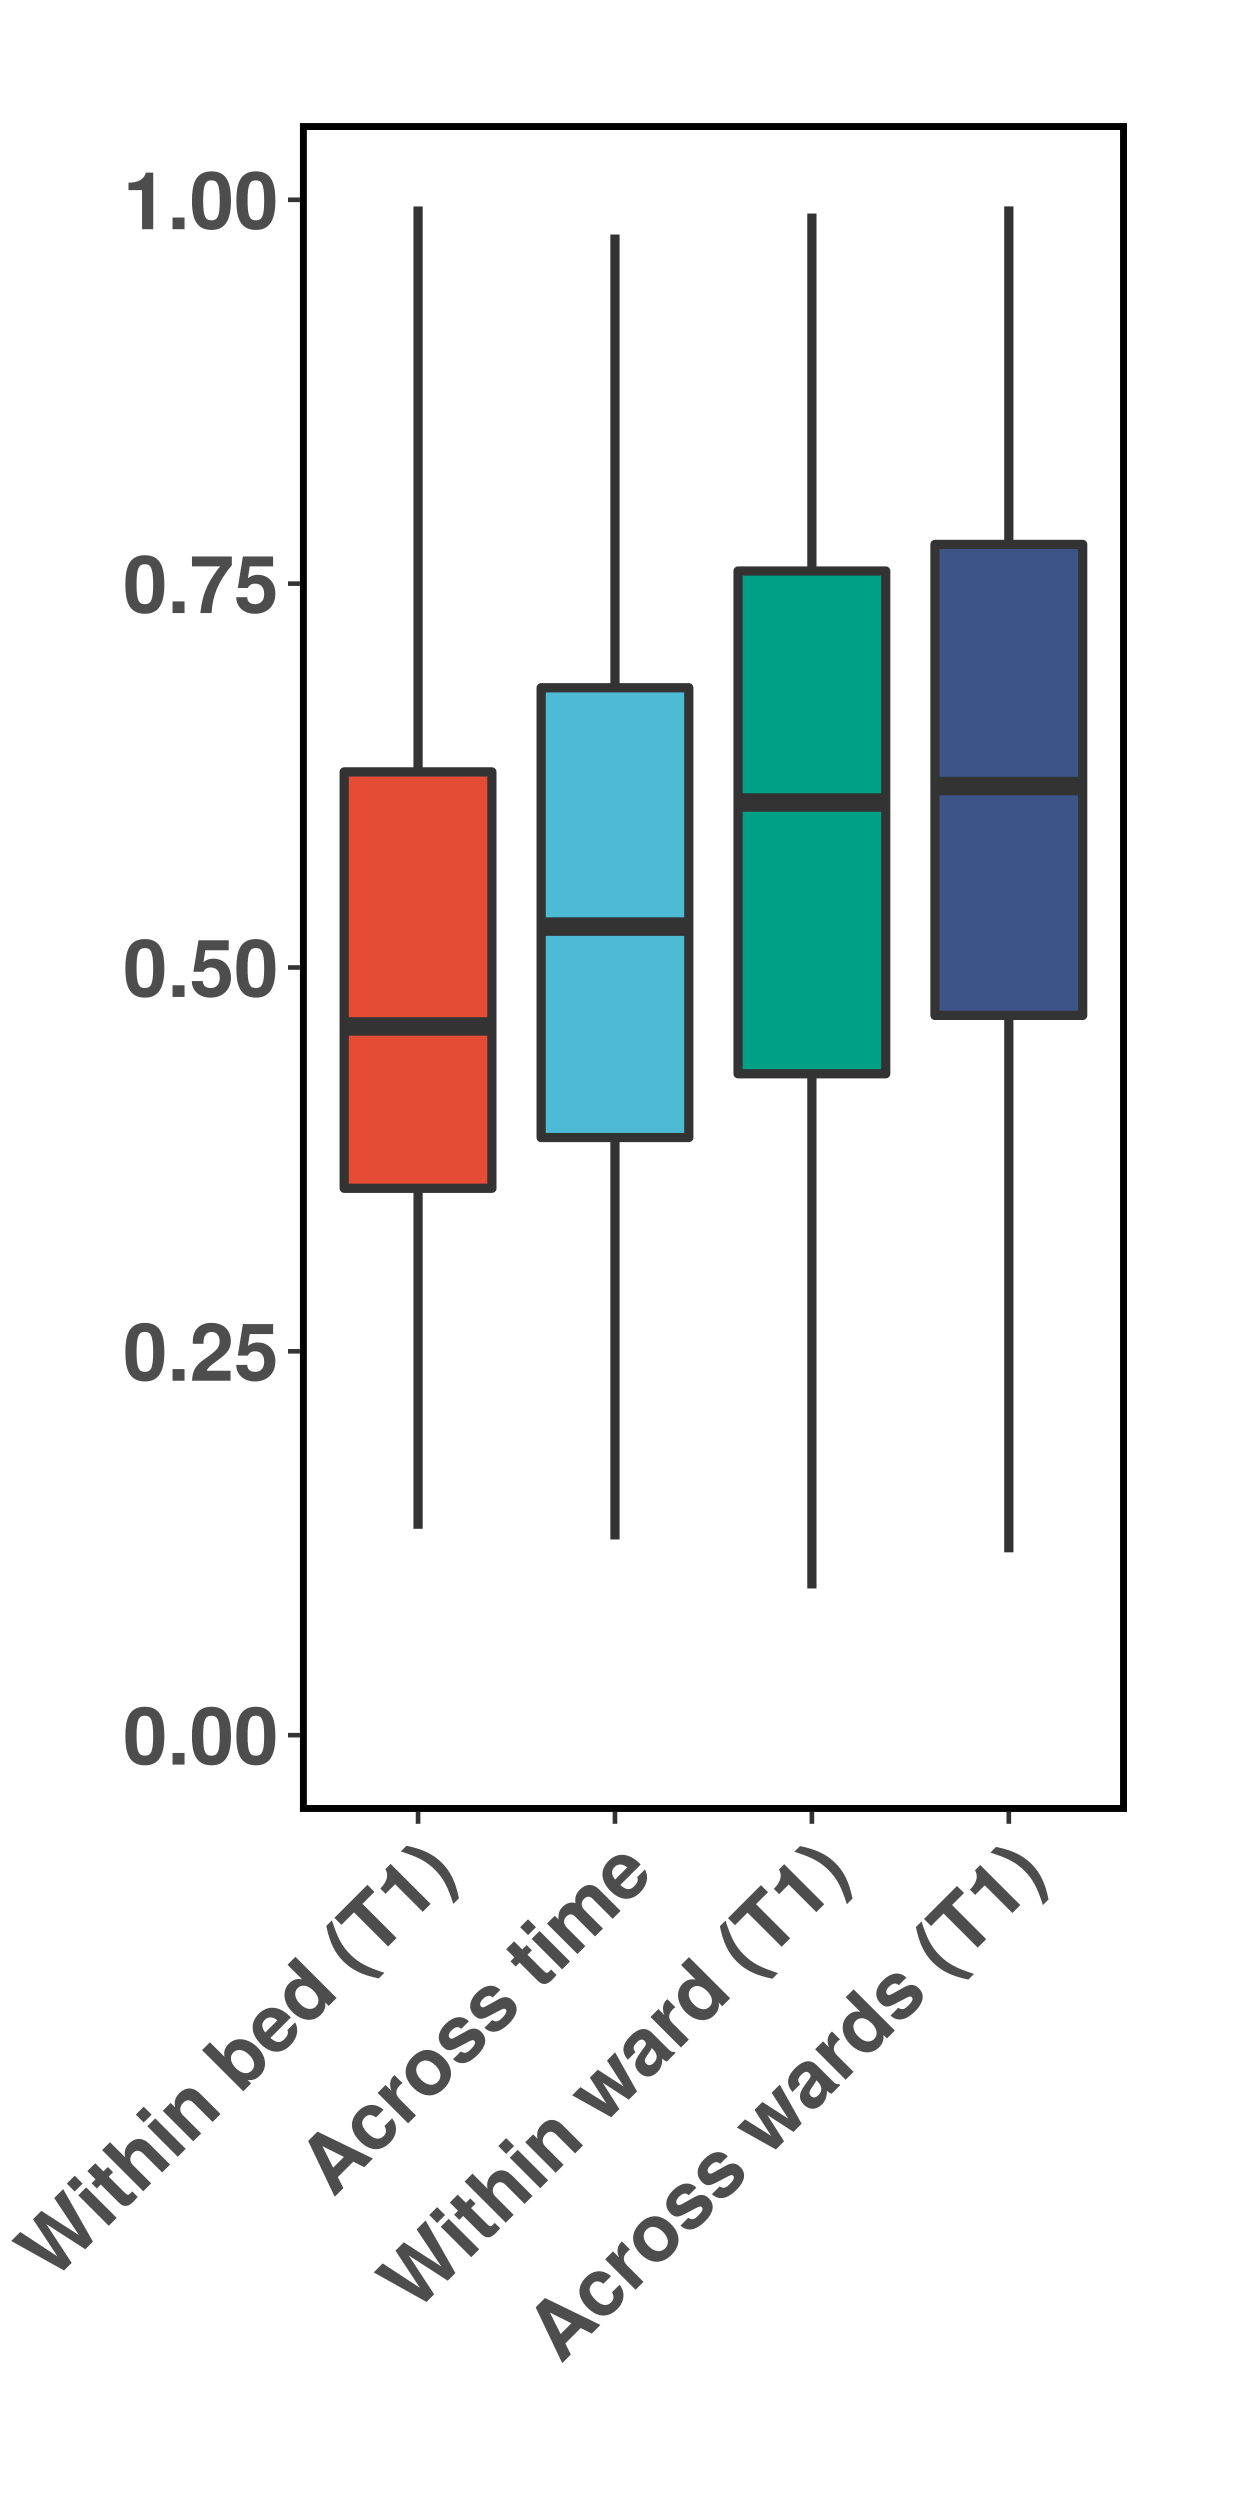
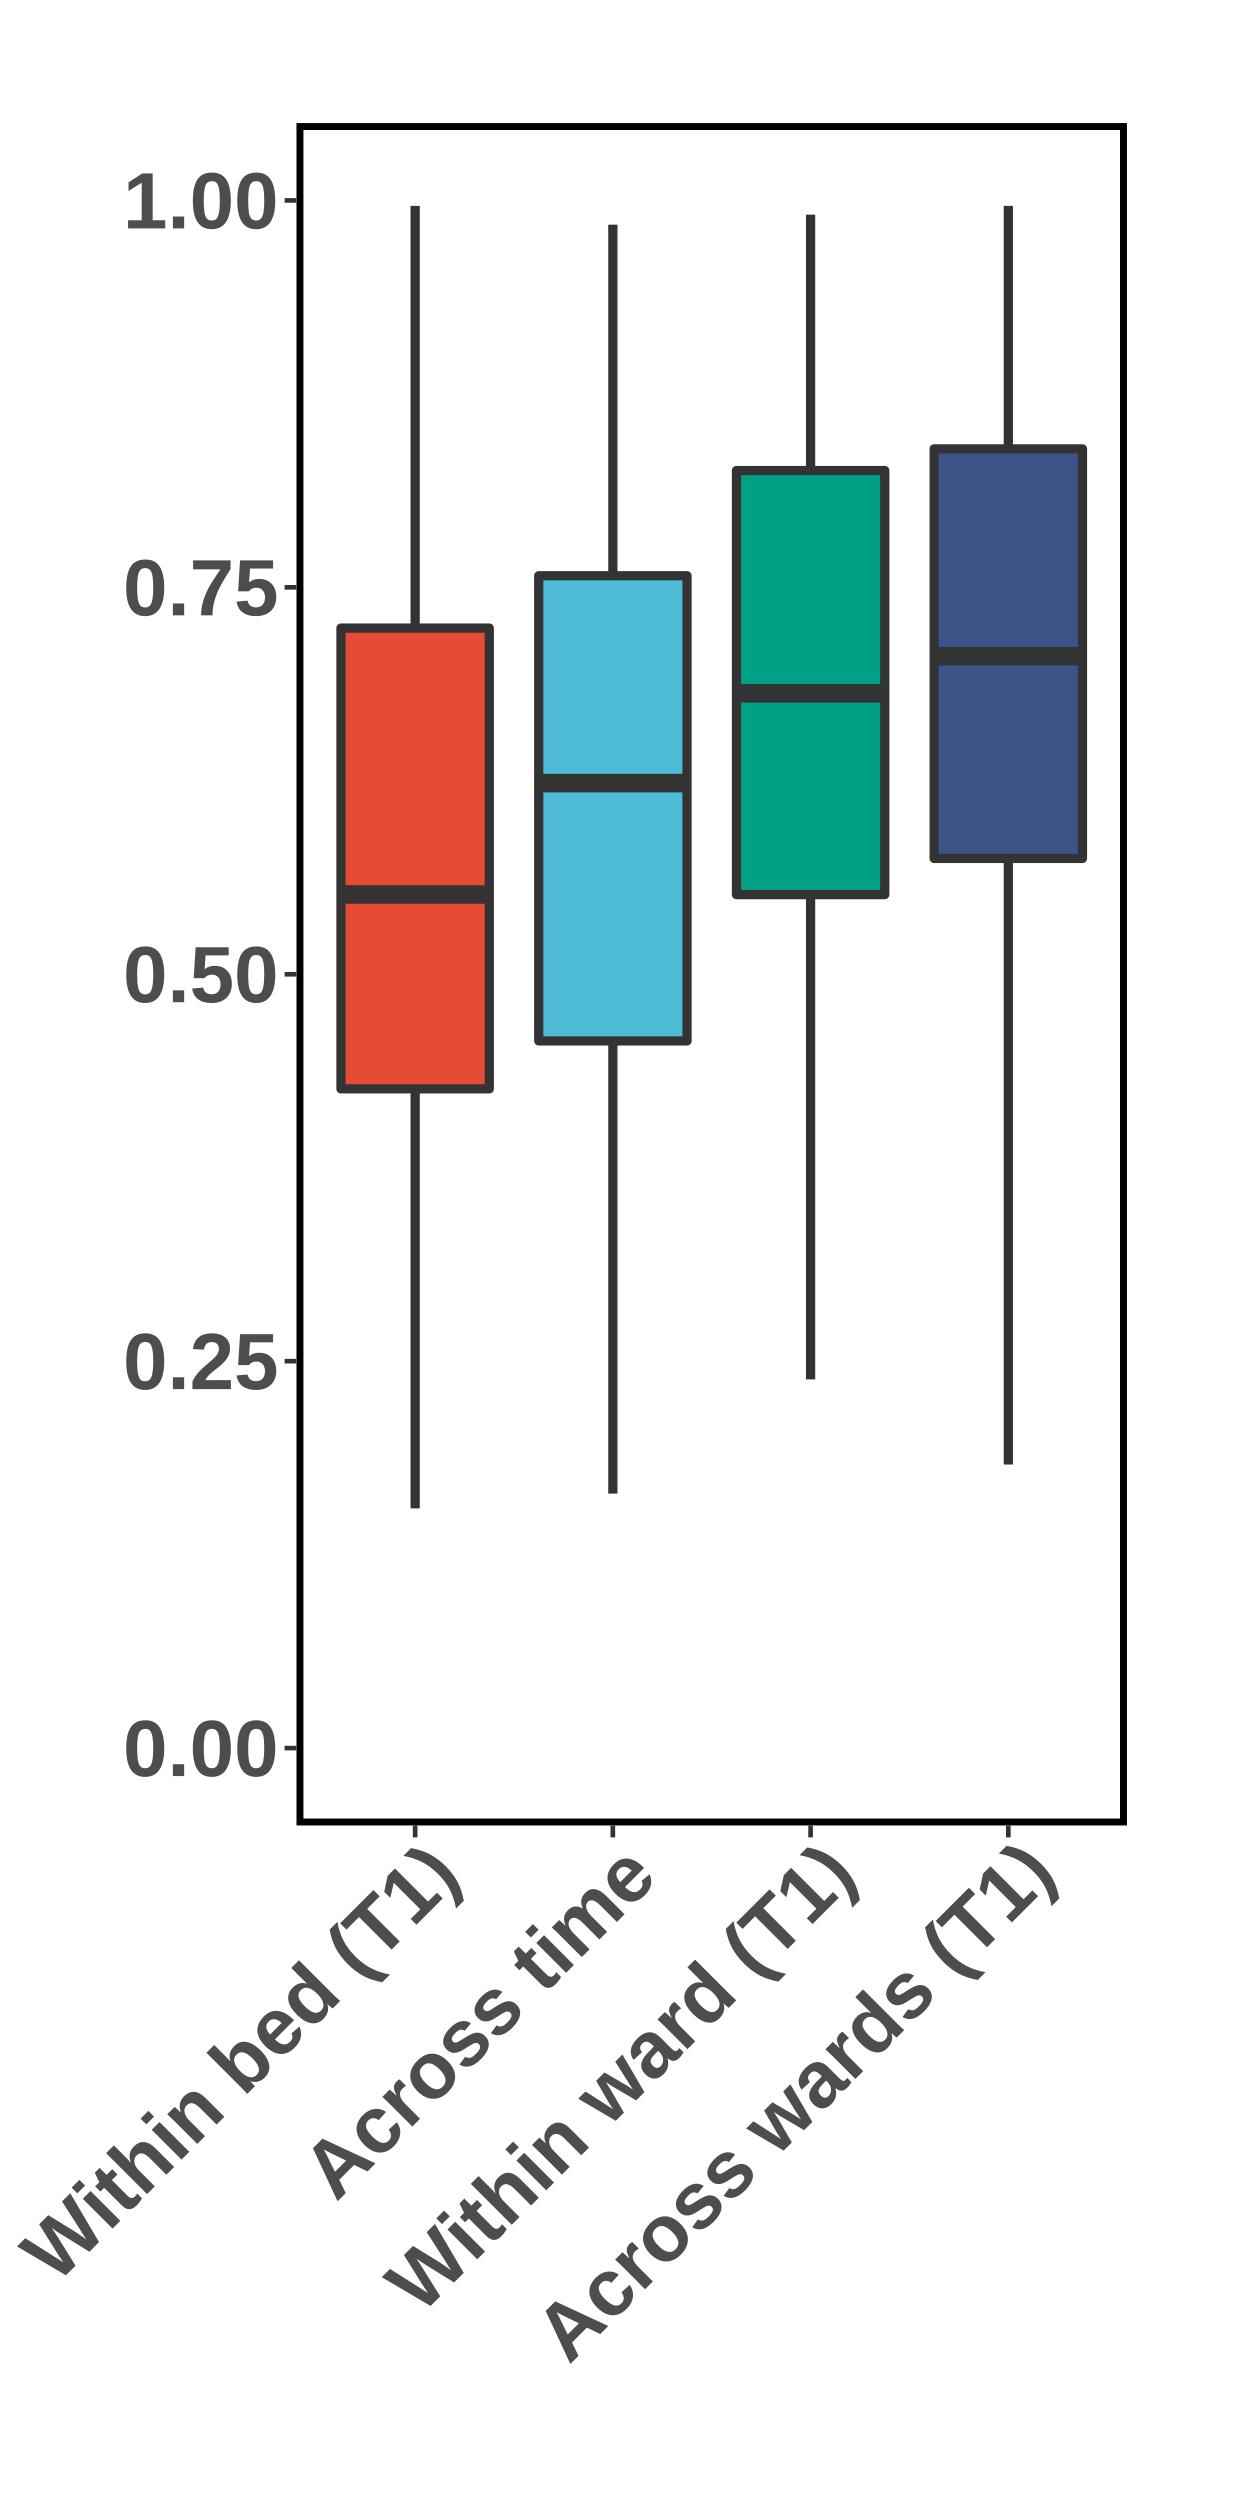
<svg xmlns="http://www.w3.org/2000/svg" viewBox="0 0 288.00 576.00">
  <defs>
    <style type="text/css">
-     line, polyline, polygon, path, rect, circle {
+     line, polyline, path, rect, circle {
      fill: none;
      stroke: #000000;
      stroke-linecap: round;
      stroke-linejoin: round;
      stroke-miterlimit: 10.00;
    }
  </style>
  </defs>
  <rect width="100%" height="100%" style="stroke: none; fill: #FFFFFF;" />
  <rect x="0.00" y="0.00" width="288.00" height="576.00" style="stroke-width: 1.07; stroke: #FFFFFF; fill: #FFFFFF;" />
  <defs>
-     <clipPath id="cpNjkuMTB8MjU5LjY1fDQxNy40NnwyOC4zNQ==">
-       <rect x="69.10" y="28.35" width="190.56" height="389.12" />
+     <clipPath id="cpNjguMzExMnwyNTkuNjU0fDQyMC41ODl8MjguMzQ2NQ==">
+       <rect x="68.31" y="28.35" width="191.34" height="392.24" />
    </clipPath>
  </defs>
-   <rect x="69.10" y="28.35" width="190.56" height="389.12" style="stroke-width: 1.07; stroke: none; fill: #FFFFFF;" clip-path="url(#cpNjkuMTB8MjU5LjY1fDQxNy40NnwyOC4zNQ==)" />
-   <line x1="96.32" y1="177.85" x2="96.32" y2="47.57" style="stroke-width: 2.13; stroke: #333333; stroke-linecap: butt;" clip-path="url(#cpNjkuMTB8MjU5LjY1fDQxNy40NnwyOC4zNQ==)" />
-   <line x1="96.32" y1="273.78" x2="96.32" y2="352.24" style="stroke-width: 2.13; stroke: #333333; stroke-linecap: butt;" clip-path="url(#cpNjkuMTB8MjU5LjY1fDQxNy40NnwyOC4zNQ==)" />
-   <polygon points="79.30,177.85 79.30,273.78 113.33,273.78 113.33,177.85 79.30,177.85 " style="stroke-width: 2.13; stroke: #333333; fill: #E64B35;" clip-path="url(#cpNjkuMTB8MjU5LjY1fDQxNy40NnwyOC4zNQ==)" />
-   <line x1="79.30" y1="236.49" x2="113.33" y2="236.49" style="stroke-width: 4.27; stroke: #333333; stroke-linecap: butt;" clip-path="url(#cpNjkuMTB8MjU5LjY1fDQxNy40NnwyOC4zNQ==)" />
-   <line x1="141.69" y1="158.46" x2="141.69" y2="54.03" style="stroke-width: 2.13; stroke: #333333; stroke-linecap: butt;" clip-path="url(#cpNjkuMTB8MjU5LjY1fDQxNy40NnwyOC4zNQ==)" />
-   <line x1="141.69" y1="262.09" x2="141.69" y2="354.70" style="stroke-width: 2.13; stroke: #333333; stroke-linecap: butt;" clip-path="url(#cpNjkuMTB8MjU5LjY1fDQxNy40NnwyOC4zNQ==)" />
-   <polygon points="124.68,158.46 124.68,262.09 158.70,262.09 158.70,158.46 124.68,158.46 " style="stroke-width: 2.13; stroke: #333333; fill: #4DBBD5;" clip-path="url(#cpNjkuMTB8MjU5LjY1fDQxNy40NnwyOC4zNQ==)" />
-   <line x1="124.68" y1="213.49" x2="158.70" y2="213.49" style="stroke-width: 4.27; stroke: #333333; stroke-linecap: butt;" clip-path="url(#cpNjkuMTB8MjU5LjY1fDQxNy40NnwyOC4zNQ==)" />
-   <line x1="187.06" y1="131.56" x2="187.06" y2="49.19" style="stroke-width: 2.13; stroke: #333333; stroke-linecap: butt;" clip-path="url(#cpNjkuMTB8MjU5LjY1fDQxNy40NnwyOC4zNQ==)" />
-   <line x1="187.06" y1="247.40" x2="187.06" y2="365.98" style="stroke-width: 2.13; stroke: #333333; stroke-linecap: butt;" clip-path="url(#cpNjkuMTB8MjU5LjY1fDQxNy40NnwyOC4zNQ==)" />
-   <polygon points="170.05,131.56 170.05,247.40 204.07,247.40 204.07,131.56 170.05,131.56 " style="stroke-width: 2.13; stroke: #333333; fill: #00A087;" clip-path="url(#cpNjkuMTB8MjU5LjY1fDQxNy40NnwyOC4zNQ==)" />
-   <line x1="170.05" y1="184.90" x2="204.07" y2="184.90" style="stroke-width: 4.27; stroke: #333333; stroke-linecap: butt;" clip-path="url(#cpNjkuMTB8MjU5LjY1fDQxNy40NnwyOC4zNQ==)" />
-   <line x1="232.43" y1="125.43" x2="232.43" y2="47.55" style="stroke-width: 2.13; stroke: #333333; stroke-linecap: butt;" clip-path="url(#cpNjkuMTB8MjU5LjY1fDQxNy40NnwyOC4zNQ==)" />
-   <line x1="232.43" y1="233.95" x2="232.43" y2="357.66" style="stroke-width: 2.13; stroke: #333333; stroke-linecap: butt;" clip-path="url(#cpNjkuMTB8MjU5LjY1fDQxNy40NnwyOC4zNQ==)" />
-   <polygon points="215.42,125.43 215.42,233.95 249.45,233.95 249.45,125.43 215.42,125.43 " style="stroke-width: 2.13; stroke: #333333; fill: #3C5488;" clip-path="url(#cpNjkuMTB8MjU5LjY1fDQxNy40NnwyOC4zNQ==)" />
-   <line x1="215.42" y1="181.11" x2="249.45" y2="181.11" style="stroke-width: 4.27; stroke: #333333; stroke-linecap: butt;" clip-path="url(#cpNjkuMTB8MjU5LjY1fDQxNy40NnwyOC4zNQ==)" />
-   <rect x="69.10" y="28.35" width="190.56" height="389.12" style="stroke-width: 3.20;" clip-path="url(#cpNjkuMTB8MjU5LjY1fDQxNy40NnwyOC4zNQ==)" />
+   <rect x="68.31" y="28.35" width="191.34" height="392.24" style="stroke-width: 1.07; stroke: none; fill: #FFFFFF;" clip-path="url(#cpNjguMzExMnwyNTkuNjU0fDQyMC41ODl8MjguMzQ2NQ==)" />
+   <line x1="95.65" y1="144.71" x2="95.65" y2="47.43" style="stroke-width: 2.13; stroke: #333333; stroke-linecap: butt;" clip-path="url(#cpNjguMzExMnwyNTkuNjU0fDQyMC41ODl8MjguMzQ2NQ==)" />
+   <line x1="95.65" y1="250.87" x2="95.65" y2="347.54" style="stroke-width: 2.13; stroke: #333333; stroke-linecap: butt;" clip-path="url(#cpNjguMzExMnwyNTkuNjU0fDQyMC41ODl8MjguMzQ2NQ==)" />
+   <polyline points="78.56,144.71 78.56,250.87 112.73,250.87 112.73,144.71 78.56,144.71 " style="stroke-width: 2.13; stroke: #333333; fill: #E64B35;" clip-path="url(#cpNjguMzExMnwyNTkuNjU0fDQyMC41ODl8MjguMzQ2NQ==)" />
+   <line x1="78.56" y1="206.09" x2="112.73" y2="206.09" style="stroke-width: 4.27; stroke: #333333; stroke-linecap: butt;" clip-path="url(#cpNjguMzExMnwyNTkuNjU0fDQyMC41ODl8MjguMzQ2NQ==)" />
+   <line x1="141.20" y1="132.65" x2="141.20" y2="51.76" style="stroke-width: 2.13; stroke: #333333; stroke-linecap: butt;" clip-path="url(#cpNjguMzExMnwyNTkuNjU0fDQyMC41ODl8MjguMzQ2NQ==)" />
+   <line x1="141.20" y1="239.83" x2="141.20" y2="344.13" style="stroke-width: 2.13; stroke: #333333; stroke-linecap: butt;" clip-path="url(#cpNjguMzExMnwyNTkuNjU0fDQyMC41ODl8MjguMzQ2NQ==)" />
+   <polyline points="124.12,132.65 124.12,239.83 158.29,239.83 158.29,132.65 124.12,132.65 " style="stroke-width: 2.13; stroke: #333333; fill: #4DBBD5;" clip-path="url(#cpNjguMzExMnwyNTkuNjU0fDQyMC41ODl8MjguMzQ2NQ==)" />
+   <line x1="124.12" y1="180.43" x2="158.29" y2="180.43" style="stroke-width: 4.27; stroke: #333333; stroke-linecap: butt;" clip-path="url(#cpNjguMzExMnwyNTkuNjU0fDQyMC41ODl8MjguMzQ2NQ==)" />
+   <line x1="186.76" y1="108.41" x2="186.76" y2="49.46" style="stroke-width: 2.13; stroke: #333333; stroke-linecap: butt;" clip-path="url(#cpNjguMzExMnwyNTkuNjU0fDQyMC41ODl8MjguMzQ2NQ==)" />
+   <line x1="186.76" y1="206.12" x2="186.76" y2="317.81" style="stroke-width: 2.13; stroke: #333333; stroke-linecap: butt;" clip-path="url(#cpNjguMzExMnwyNTkuNjU0fDQyMC41ODl8MjguMzQ2NQ==)" />
+   <polyline points="169.68,108.41 169.68,206.12 203.85,206.12 203.85,108.41 169.68,108.41 " style="stroke-width: 2.13; stroke: #333333; fill: #00A087;" clip-path="url(#cpNjguMzExMnwyNTkuNjU0fDQyMC41ODl8MjguMzQ2NQ==)" />
+   <line x1="169.68" y1="159.75" x2="203.85" y2="159.75" style="stroke-width: 4.27; stroke: #333333; stroke-linecap: butt;" clip-path="url(#cpNjguMzExMnwyNTkuNjU0fDQyMC41ODl8MjguMzQ2NQ==)" />
+   <circle cx="232.32" cy="340.43" r="1.95pt" style="stroke-width: 0.71; stroke: none;" clip-path="url(#cpNjguMzExMnwyNTkuNjU0fDQyMC41ODl8MjguMzQ2NQ==)" />
+   <circle cx="232.32" cy="348.80" r="1.95pt" style="stroke-width: 0.71; stroke: none;" clip-path="url(#cpNjguMzExMnwyNTkuNjU0fDQyMC41ODl8MjguMzQ2NQ==)" />
+   <circle cx="232.32" cy="346.84" r="1.95pt" style="stroke-width: 0.71; stroke: none;" clip-path="url(#cpNjguMzExMnwyNTkuNjU0fDQyMC41ODl8MjguMzQ2NQ==)" />
+   <circle cx="232.32" cy="347.47" r="1.95pt" style="stroke-width: 0.71; stroke: none;" clip-path="url(#cpNjguMzExMnwyNTkuNjU0fDQyMC41ODl8MjguMzQ2NQ==)" />
+   <line x1="232.32" y1="103.42" x2="232.32" y2="47.43" style="stroke-width: 2.13; stroke: #333333; stroke-linecap: butt;" clip-path="url(#cpNjguMzExMnwyNTkuNjU0fDQyMC41ODl8MjguMzQ2NQ==)" />
+   <line x1="232.32" y1="197.79" x2="232.32" y2="337.43" style="stroke-width: 2.13; stroke: #333333; stroke-linecap: butt;" clip-path="url(#cpNjguMzExMnwyNTkuNjU0fDQyMC41ODl8MjguMzQ2NQ==)" />
+   <polyline points="215.23,103.42 215.23,197.79 249.40,197.79 249.40,103.42 215.23,103.42 " style="stroke-width: 2.13; stroke: #333333; fill: #3C5488;" clip-path="url(#cpNjguMzExMnwyNTkuNjU0fDQyMC41ODl8MjguMzQ2NQ==)" />
+   <line x1="215.23" y1="151.18" x2="249.40" y2="151.18" style="stroke-width: 4.27; stroke: #333333; stroke-linecap: butt;" clip-path="url(#cpNjguMzExMnwyNTkuNjU0fDQyMC41ODl8MjguMzQ2NQ==)" />
+   <rect x="68.31" y="28.35" width="191.34" height="392.24" style="stroke-width: 3.20;" clip-path="url(#cpNjguMzExMnwyNTkuNjU0fDQyMC41ODl8MjguMzQ2NQ==)" />
  <defs>
-     <clipPath id="cpMC4wMHwyODguMDB8NTc2LjAwfDAuMDA=">
+     <clipPath id="cpMHwyODh8NTc2fDA=">
      <rect x="0.00" y="0.00" width="288.00" height="576.00" />
    </clipPath>
  </defs>
-   <g clip-path="url(#cpMC4wMHwyODguMDB8NTc2LjAwfDAuMDA=)">
-     <text x="28.35" y="406.56" style="font-size: 18.40px; font-weight: bold; fill: #4D4D4D; font-family: TeX Gyre Heros;" textLength="35.82px" lengthAdjust="spacingAndGlyphs">0.00</text>
+   <g clip-path="url(#cpMHwyODh8NTc2fDA=)">
+     <text x="28.35" y="409.21" style="font-size: 18.40px; font-weight: bold; fill: #4D4D4D; font-family: Arial;" textLength="35.03px" lengthAdjust="spacingAndGlyphs">0.00</text>
  </g>
-   <g clip-path="url(#cpMC4wMHwyODguMDB8NTc2LjAwfDAuMDA=)">
-     <text x="28.35" y="318.12" style="font-size: 18.40px; font-weight: bold; fill: #4D4D4D; font-family: TeX Gyre Heros;" textLength="35.82px" lengthAdjust="spacingAndGlyphs">0.25</text>
+   <g clip-path="url(#cpMHwyODh8NTc2fDA=)">
+     <text x="28.35" y="320.06" style="font-size: 18.40px; font-weight: bold; fill: #4D4D4D; font-family: Arial;" textLength="35.03px" lengthAdjust="spacingAndGlyphs">0.25</text>
  </g>
-   <g clip-path="url(#cpMC4wMHwyODguMDB8NTc2LjAwfDAuMDA=)">
-     <text x="28.35" y="229.69" style="font-size: 18.40px; font-weight: bold; fill: #4D4D4D; font-family: TeX Gyre Heros;" textLength="35.82px" lengthAdjust="spacingAndGlyphs">0.50</text>
+   <g clip-path="url(#cpMHwyODh8NTc2fDA=)">
+     <text x="28.35" y="230.91" style="font-size: 18.40px; font-weight: bold; fill: #4D4D4D; font-family: Arial;" textLength="35.03px" lengthAdjust="spacingAndGlyphs">0.50</text>
  </g>
-   <g clip-path="url(#cpMC4wMHwyODguMDB8NTc2LjAwfDAuMDA=)">
-     <text x="28.35" y="141.25" style="font-size: 18.40px; font-weight: bold; fill: #4D4D4D; font-family: TeX Gyre Heros;" textLength="35.82px" lengthAdjust="spacingAndGlyphs">0.75</text>
+   <g clip-path="url(#cpMHwyODh8NTc2fDA=)">
+     <text x="28.35" y="141.77" style="font-size: 18.40px; font-weight: bold; fill: #4D4D4D; font-family: Arial;" textLength="35.03px" lengthAdjust="spacingAndGlyphs">0.75</text>
  </g>
-   <g clip-path="url(#cpMC4wMHwyODguMDB8NTc2LjAwfDAuMDA=)">
-     <text x="28.35" y="52.81" style="font-size: 18.40px; font-weight: bold; fill: #4D4D4D; font-family: TeX Gyre Heros;" textLength="35.82px" lengthAdjust="spacingAndGlyphs">1.00</text>
+   <g clip-path="url(#cpMHwyODh8NTc2fDA=)">
+     <text x="28.35" y="52.62" style="font-size: 18.40px; font-weight: bold; fill: #4D4D4D; font-family: Arial;" textLength="35.03px" lengthAdjust="spacingAndGlyphs">1.00</text>
  </g>
-   <polyline points="66.36,399.78 69.10,399.78 " style="stroke-width: 1.07; stroke: #333333; stroke-linecap: butt;" clip-path="url(#cpMC4wMHwyODguMDB8NTc2LjAwfDAuMDA=)" />
-   <polyline points="66.36,311.34 69.10,311.34 " style="stroke-width: 1.07; stroke: #333333; stroke-linecap: butt;" clip-path="url(#cpMC4wMHwyODguMDB8NTc2LjAwfDAuMDA=)" />
-   <polyline points="66.36,222.91 69.10,222.91 " style="stroke-width: 1.07; stroke: #333333; stroke-linecap: butt;" clip-path="url(#cpMC4wMHwyODguMDB8NTc2LjAwfDAuMDA=)" />
-   <polyline points="66.36,134.47 69.10,134.47 " style="stroke-width: 1.07; stroke: #333333; stroke-linecap: butt;" clip-path="url(#cpMC4wMHwyODguMDB8NTc2LjAwfDAuMDA=)" />
-   <polyline points="66.36,46.03 69.10,46.03 " style="stroke-width: 1.07; stroke: #333333; stroke-linecap: butt;" clip-path="url(#cpMC4wMHwyODguMDB8NTc2LjAwfDAuMDA=)" />
-   <polyline points="96.32,420.20 96.32,417.46 " style="stroke-width: 1.07; stroke: #333333; stroke-linecap: butt;" clip-path="url(#cpMC4wMHwyODguMDB8NTc2LjAwfDAuMDA=)" />
-   <polyline points="141.69,420.20 141.69,417.46 " style="stroke-width: 1.07; stroke: #333333; stroke-linecap: butt;" clip-path="url(#cpMC4wMHwyODguMDB8NTc2LjAwfDAuMDA=)" />
-   <polyline points="187.06,420.20 187.06,417.46 " style="stroke-width: 1.07; stroke: #333333; stroke-linecap: butt;" clip-path="url(#cpMC4wMHwyODguMDB8NTc2LjAwfDAuMDA=)" />
-   <polyline points="232.43,420.20 232.43,417.46 " style="stroke-width: 1.07; stroke: #333333; stroke-linecap: butt;" clip-path="url(#cpMC4wMHwyODguMDB8NTc2LjAwfDAuMDA=)" />
-   <g clip-path="url(#cpMC4wMHwyODguMDB8NTc2LjAwfDAuMDA=)">
-     <text transform="translate(11.91,525.98) rotate(-45)" style="font-size: 18.40px; font-weight: bold; fill: #4D4D4D; font-family: TeX Gyre Heros;" textLength="132.93px" lengthAdjust="spacingAndGlyphs">Within bed (T1)</text>
+   <polyline points="65.57,402.76 68.31,402.76 " style="stroke-width: 1.07; stroke: #333333; stroke-linecap: butt;" clip-path="url(#cpMHwyODh8NTc2fDA=)" />
+   <polyline points="65.57,313.61 68.31,313.61 " style="stroke-width: 1.07; stroke: #333333; stroke-linecap: butt;" clip-path="url(#cpMHwyODh8NTc2fDA=)" />
+   <polyline points="65.57,224.47 68.31,224.47 " style="stroke-width: 1.07; stroke: #333333; stroke-linecap: butt;" clip-path="url(#cpMHwyODh8NTc2fDA=)" />
+   <polyline points="65.57,135.32 68.31,135.32 " style="stroke-width: 1.07; stroke: #333333; stroke-linecap: butt;" clip-path="url(#cpMHwyODh8NTc2fDA=)" />
+   <polyline points="65.57,46.18 68.31,46.18 " style="stroke-width: 1.07; stroke: #333333; stroke-linecap: butt;" clip-path="url(#cpMHwyODh8NTc2fDA=)" />
+   <polyline points="95.65,423.33 95.65,420.59 " style="stroke-width: 1.07; stroke: #333333; stroke-linecap: butt;" clip-path="url(#cpMHwyODh8NTc2fDA=)" />
+   <polyline points="141.20,423.33 141.20,420.59 " style="stroke-width: 1.07; stroke: #333333; stroke-linecap: butt;" clip-path="url(#cpMHwyODh8NTc2fDA=)" />
+   <polyline points="186.76,423.33 186.76,420.59 " style="stroke-width: 1.07; stroke: #333333; stroke-linecap: butt;" clip-path="url(#cpMHwyODh8NTc2fDA=)" />
+   <polyline points="232.32,423.33 232.32,420.59 " style="stroke-width: 1.07; stroke: #333333; stroke-linecap: butt;" clip-path="url(#cpMHwyODh8NTc2fDA=)" />
+   <g clip-path="url(#cpMHwyODh8NTc2fDA=)">
+     <text transform="translate(12.86,526.54) rotate(-45)" style="font-size: 18.40px; font-weight: bold; fill: #4D4D4D; font-family: Arial;" textLength="129.97px" lengthAdjust="spacingAndGlyphs">Within bed (T1)</text>
  </g>
-   <g clip-path="url(#cpMC4wMHwyODguMDB8NTc2LjAwfDAuMDA=)">
-     <text transform="translate(76.78,506.48) rotate(-45)" style="font-size: 18.40px; font-weight: bold; fill: #4D4D4D; font-family: TeX Gyre Heros;" textLength="105.36px" lengthAdjust="spacingAndGlyphs">Across time</text>
+   <g clip-path="url(#cpMHwyODh8NTc2fDA=)">
+     <text transform="translate(77.46,507.50) rotate(-45)" style="font-size: 18.40px; font-weight: bold; fill: #4D4D4D; font-family: Arial;" textLength="103.04px" lengthAdjust="spacingAndGlyphs">Across time</text>
  </g>
-   <g clip-path="url(#cpMC4wMHwyODguMDB8NTc2LjAwfDAuMDA=)">
-     <text transform="translate(95.42,533.22) rotate(-45)" style="font-size: 18.40px; font-weight: bold; fill: #4D4D4D; font-family: TeX Gyre Heros;" textLength="143.16px" lengthAdjust="spacingAndGlyphs">Within ward (T1)</text>
+   <g clip-path="url(#cpMHwyODh8NTc2fDA=)">
+     <text transform="translate(96.89,533.62) rotate(-45)" style="font-size: 18.40px; font-weight: bold; fill: #4D4D4D; font-family: Arial;" textLength="139.98px" lengthAdjust="spacingAndGlyphs">Within ward (T1)</text>
  </g>
-   <g clip-path="url(#cpMC4wMHwyODguMDB8NTc2LjAwfDAuMDA=)">
-     <text transform="translate(129.19,544.81) rotate(-45)" style="font-size: 18.40px; font-weight: bold; fill: #4D4D4D; font-family: TeX Gyre Heros;" textLength="159.56px" lengthAdjust="spacingAndGlyphs">Across wards (T1)</text>
+   <g clip-path="url(#cpMHwyODh8NTc2fDA=)">
+     <text transform="translate(131.09,544.98) rotate(-45)" style="font-size: 18.40px; font-weight: bold; fill: #4D4D4D; font-family: Arial;" textLength="156.05px" lengthAdjust="spacingAndGlyphs">Across wards (T1)</text>
  </g>
</svg>
